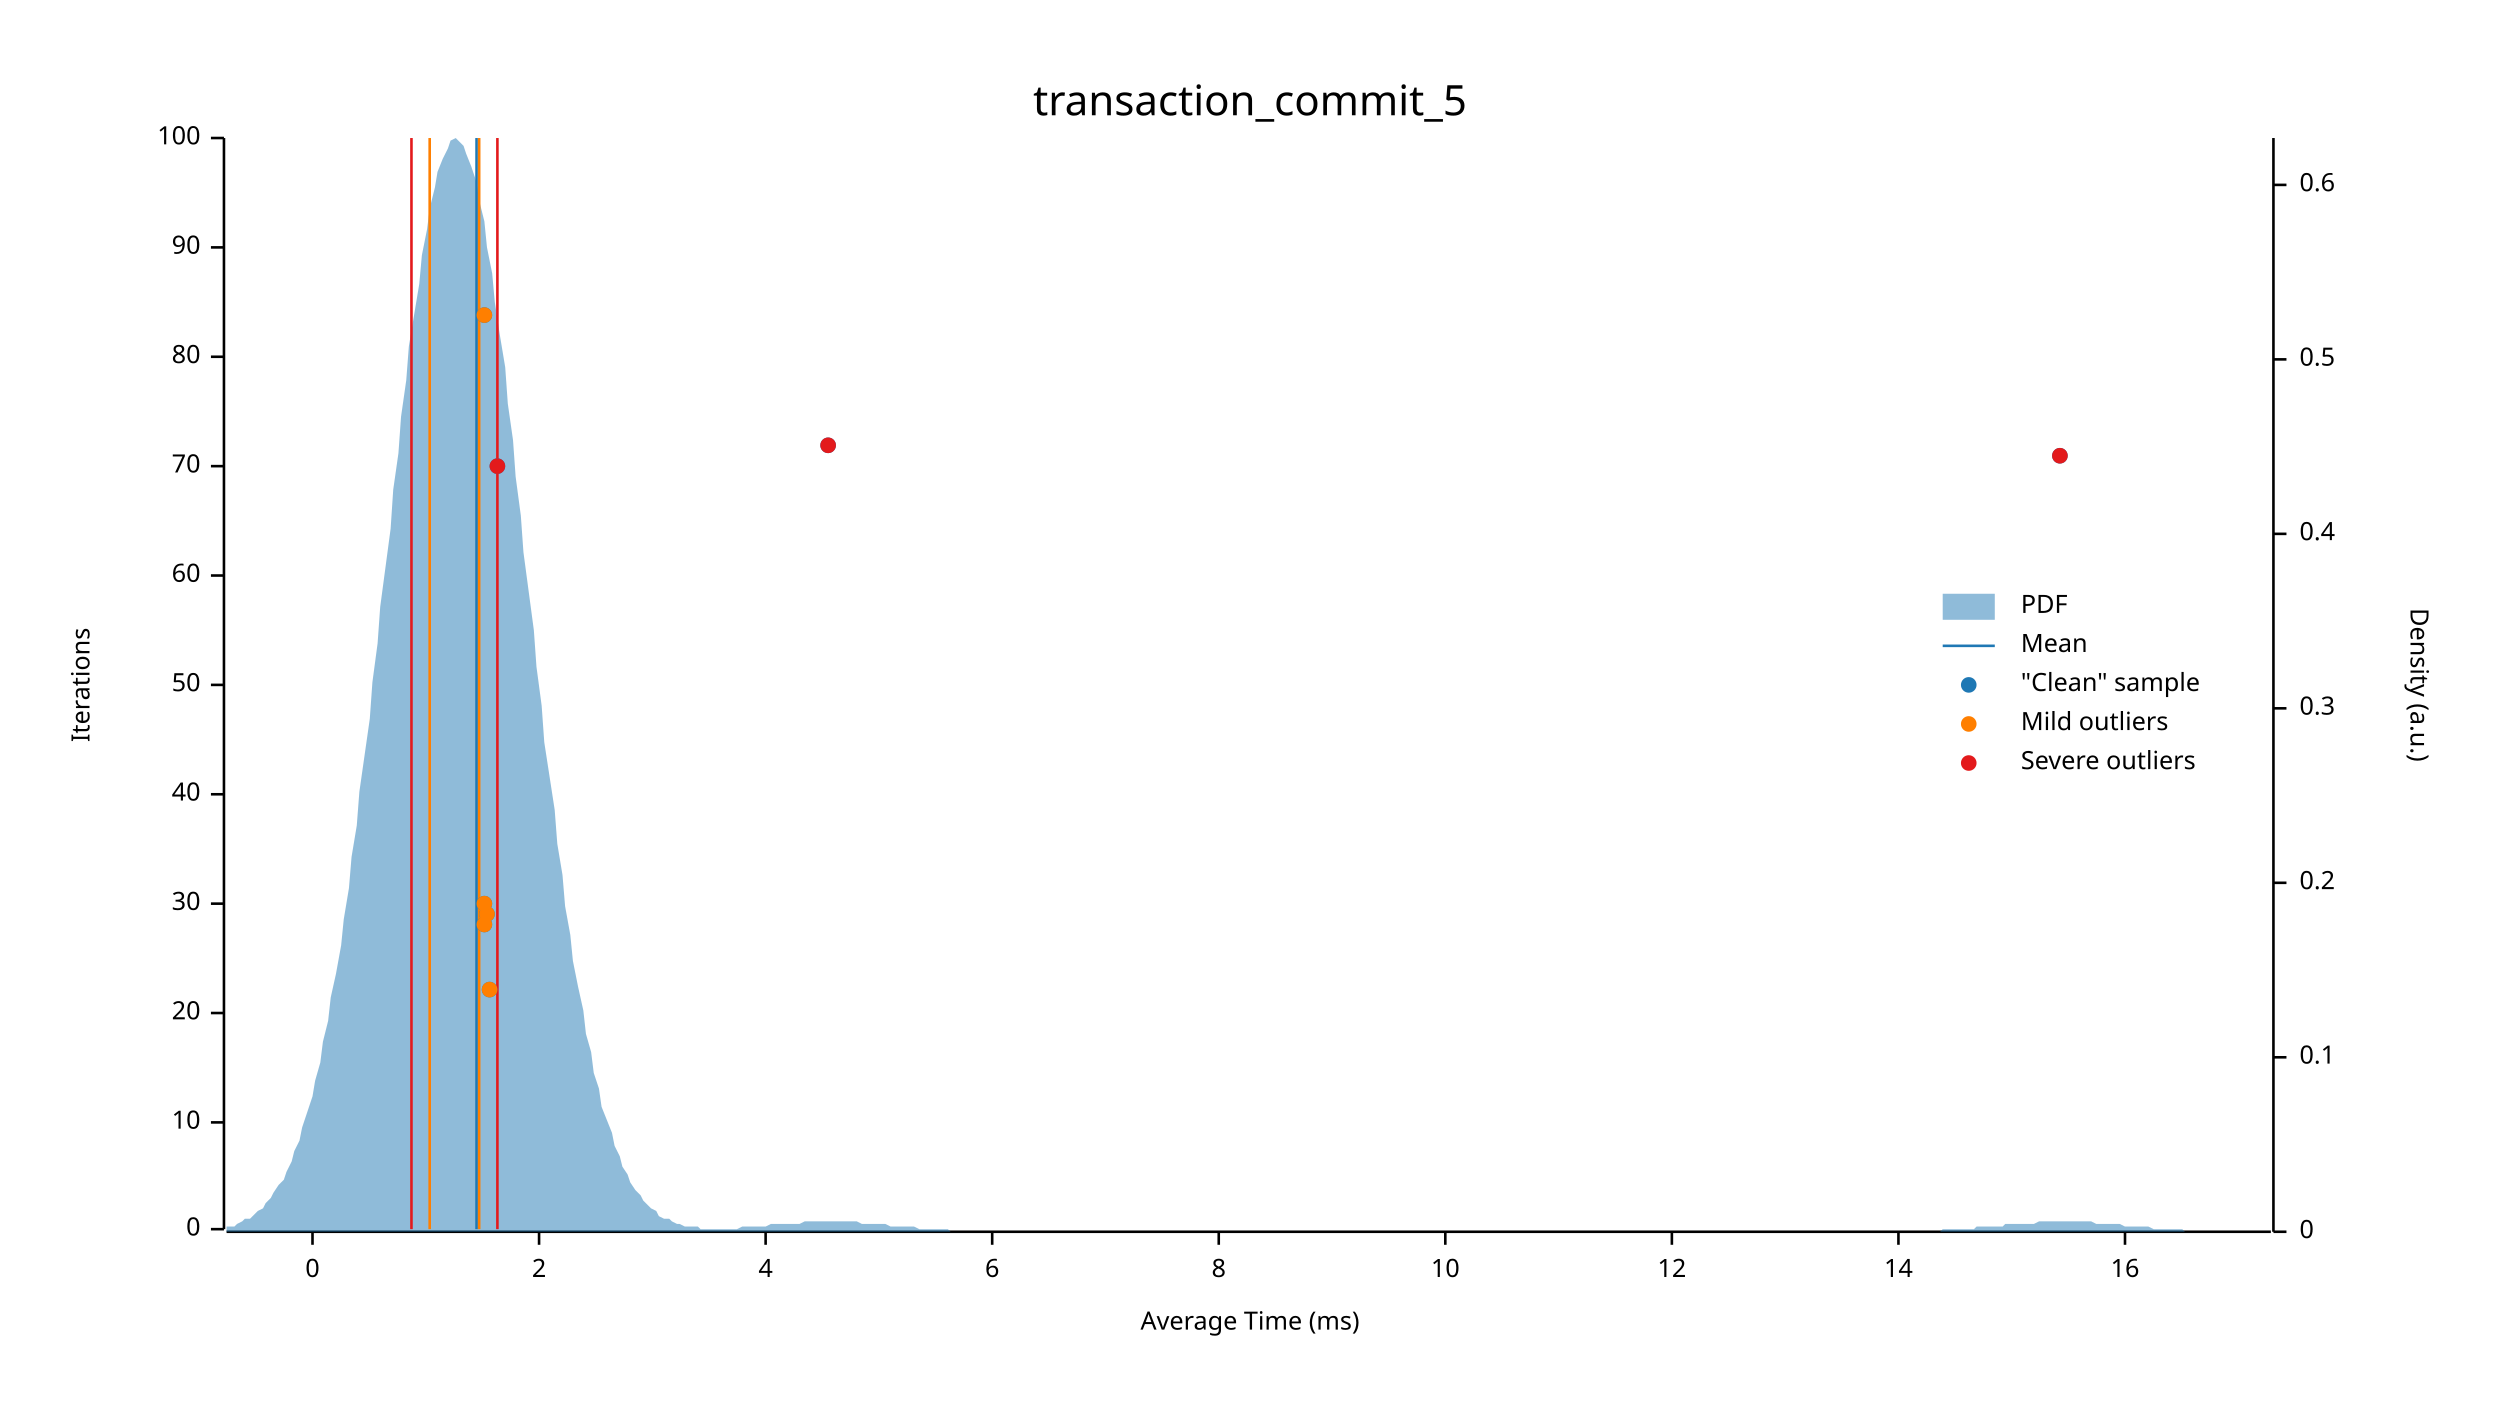
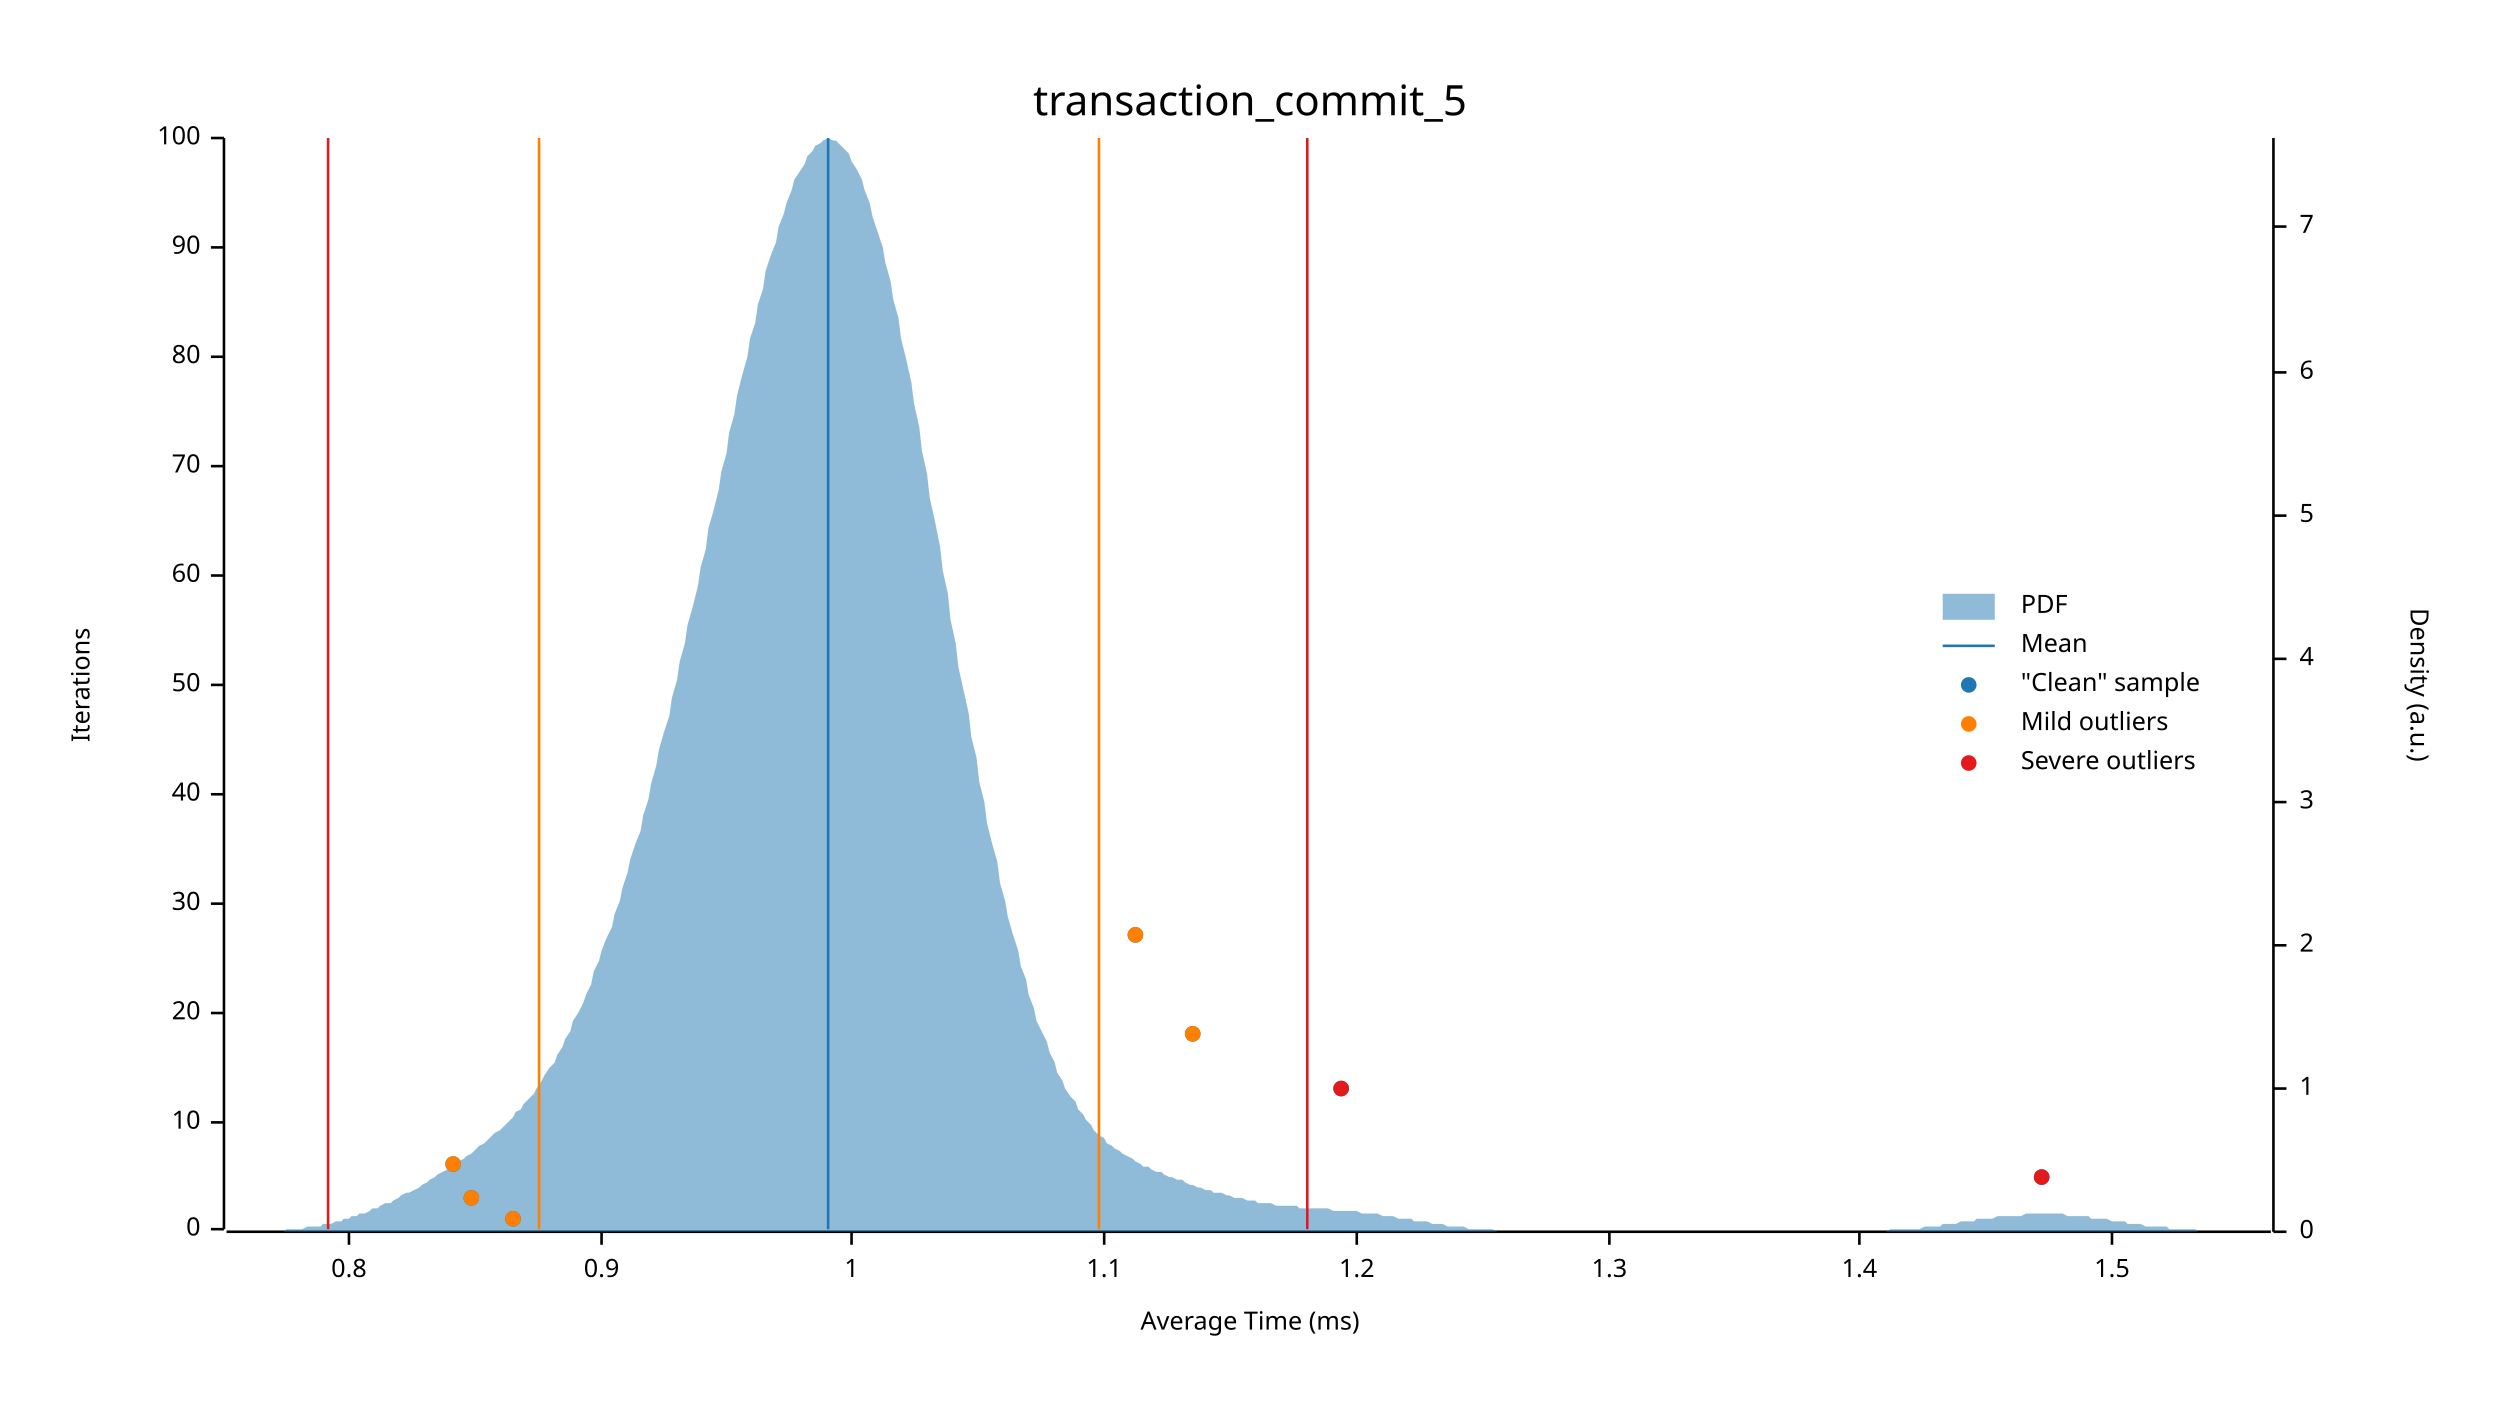
<svg xmlns="http://www.w3.org/2000/svg" width="960" height="540" viewBox="0 0 960 540">
  <text x="480" y="32" dy="0.76em" text-anchor="middle" font-family="sans-serif" font-size="16.129" opacity="1" fill="#000000">
transaction_commit_5
</text>
  <text x="27" y="263" dy="0.76em" text-anchor="middle" font-family="sans-serif" font-size="9.677" opacity="1" fill="#000000" transform="rotate(270, 27, 263)">
Iterations
</text>
  <text x="480" y="513" dy="-0.5ex" text-anchor="middle" font-family="sans-serif" font-size="9.677" opacity="1" fill="#000000">
Average Time (ms)
</text>
  <polyline fill="none" opacity="1" stroke="#000000" stroke-width="1" points="86,53 86,472 " />
  <text x="77" y="472" dy="0.5ex" text-anchor="end" font-family="sans-serif" font-size="9.677" opacity="1" fill="#000000">
0
</text>
  <polyline fill="none" opacity="1" stroke="#000000" stroke-width="1" points="81,472 86,472 " />
  <text x="77" y="431" dy="0.5ex" text-anchor="end" font-family="sans-serif" font-size="9.677" opacity="1" fill="#000000">
10
</text>
  <polyline fill="none" opacity="1" stroke="#000000" stroke-width="1" points="81,431 86,431 " />
  <text x="77" y="389" dy="0.5ex" text-anchor="end" font-family="sans-serif" font-size="9.677" opacity="1" fill="#000000">
20
</text>
  <polyline fill="none" opacity="1" stroke="#000000" stroke-width="1" points="81,389 86,389 " />
  <text x="77" y="347" dy="0.5ex" text-anchor="end" font-family="sans-serif" font-size="9.677" opacity="1" fill="#000000">
30
</text>
  <polyline fill="none" opacity="1" stroke="#000000" stroke-width="1" points="81,347 86,347 " />
  <text x="77" y="305" dy="0.5ex" text-anchor="end" font-family="sans-serif" font-size="9.677" opacity="1" fill="#000000">
40
</text>
  <polyline fill="none" opacity="1" stroke="#000000" stroke-width="1" points="81,305 86,305 " />
  <text x="77" y="263" dy="0.5ex" text-anchor="end" font-family="sans-serif" font-size="9.677" opacity="1" fill="#000000">
50
</text>
  <polyline fill="none" opacity="1" stroke="#000000" stroke-width="1" points="81,263 86,263 " />
  <text x="77" y="221" dy="0.5ex" text-anchor="end" font-family="sans-serif" font-size="9.677" opacity="1" fill="#000000">
60
</text>
  <polyline fill="none" opacity="1" stroke="#000000" stroke-width="1" points="81,221 86,221 " />
  <text x="77" y="179" dy="0.5ex" text-anchor="end" font-family="sans-serif" font-size="9.677" opacity="1" fill="#000000">
70
</text>
  <polyline fill="none" opacity="1" stroke="#000000" stroke-width="1" points="81,179 86,179 " />
  <text x="77" y="137" dy="0.5ex" text-anchor="end" font-family="sans-serif" font-size="9.677" opacity="1" fill="#000000">
80
</text>
  <polyline fill="none" opacity="1" stroke="#000000" stroke-width="1" points="81,137 86,137 " />
  <text x="77" y="95" dy="0.5ex" text-anchor="end" font-family="sans-serif" font-size="9.677" opacity="1" fill="#000000">
90
</text>
  <polyline fill="none" opacity="1" stroke="#000000" stroke-width="1" points="81,95 86,95 " />
  <text x="77" y="53" dy="0.5ex" text-anchor="end" font-family="sans-serif" font-size="9.677" opacity="1" fill="#000000">
100
</text>
  <polyline fill="none" opacity="1" stroke="#000000" stroke-width="1" points="81,53 86,53 " />
  <polyline fill="none" opacity="1" stroke="#000000" stroke-width="1" points="87,473 872,473 " />
-   <text x="120" y="483" dy="0.76em" text-anchor="middle" font-family="sans-serif" font-size="9.677" opacity="1" fill="#000000">
- 0
+   <text x="134" y="483" dy="0.76em" text-anchor="middle" font-family="sans-serif" font-size="9.677" opacity="1" fill="#000000">
+ 0.8
</text>
-   <polyline fill="none" opacity="1" stroke="#000000" stroke-width="1" points="120,473 120,478 " />
-   <text x="207" y="483" dy="0.76em" text-anchor="middle" font-family="sans-serif" font-size="9.677" opacity="1" fill="#000000">
- 2
+   <polyline fill="none" opacity="1" stroke="#000000" stroke-width="1" points="134,473 134,478 " />
+   <text x="231" y="483" dy="0.76em" text-anchor="middle" font-family="sans-serif" font-size="9.677" opacity="1" fill="#000000">
+ 0.9
</text>
-   <polyline fill="none" opacity="1" stroke="#000000" stroke-width="1" points="207,473 207,478 " />
-   <text x="294" y="483" dy="0.76em" text-anchor="middle" font-family="sans-serif" font-size="9.677" opacity="1" fill="#000000">
- 4
+   <polyline fill="none" opacity="1" stroke="#000000" stroke-width="1" points="231,473 231,478 " />
+   <text x="327" y="483" dy="0.76em" text-anchor="middle" font-family="sans-serif" font-size="9.677" opacity="1" fill="#000000">
+ 1
</text>
-   <polyline fill="none" opacity="1" stroke="#000000" stroke-width="1" points="294,473 294,478 " />
-   <text x="381" y="483" dy="0.76em" text-anchor="middle" font-family="sans-serif" font-size="9.677" opacity="1" fill="#000000">
- 6
+   <polyline fill="none" opacity="1" stroke="#000000" stroke-width="1" points="327,473 327,478 " />
+   <text x="424" y="483" dy="0.76em" text-anchor="middle" font-family="sans-serif" font-size="9.677" opacity="1" fill="#000000">
+ 1.1
</text>
-   <polyline fill="none" opacity="1" stroke="#000000" stroke-width="1" points="381,473 381,478 " />
-   <text x="468" y="483" dy="0.76em" text-anchor="middle" font-family="sans-serif" font-size="9.677" opacity="1" fill="#000000">
- 8
+   <polyline fill="none" opacity="1" stroke="#000000" stroke-width="1" points="424,473 424,478 " />
+   <text x="521" y="483" dy="0.76em" text-anchor="middle" font-family="sans-serif" font-size="9.677" opacity="1" fill="#000000">
+ 1.2
</text>
-   <polyline fill="none" opacity="1" stroke="#000000" stroke-width="1" points="468,473 468,478 " />
-   <text x="555" y="483" dy="0.76em" text-anchor="middle" font-family="sans-serif" font-size="9.677" opacity="1" fill="#000000">
- 10
+   <polyline fill="none" opacity="1" stroke="#000000" stroke-width="1" points="521,473 521,478 " />
+   <text x="618" y="483" dy="0.76em" text-anchor="middle" font-family="sans-serif" font-size="9.677" opacity="1" fill="#000000">
+ 1.3
</text>
-   <polyline fill="none" opacity="1" stroke="#000000" stroke-width="1" points="555,473 555,478 " />
-   <text x="642" y="483" dy="0.76em" text-anchor="middle" font-family="sans-serif" font-size="9.677" opacity="1" fill="#000000">
- 12
+   <polyline fill="none" opacity="1" stroke="#000000" stroke-width="1" points="618,473 618,478 " />
+   <text x="714" y="483" dy="0.76em" text-anchor="middle" font-family="sans-serif" font-size="9.677" opacity="1" fill="#000000">
+ 1.4
</text>
-   <polyline fill="none" opacity="1" stroke="#000000" stroke-width="1" points="642,473 642,478 " />
-   <text x="729" y="483" dy="0.76em" text-anchor="middle" font-family="sans-serif" font-size="9.677" opacity="1" fill="#000000">
- 14
+   <polyline fill="none" opacity="1" stroke="#000000" stroke-width="1" points="714,473 714,478 " />
+   <text x="811" y="483" dy="0.76em" text-anchor="middle" font-family="sans-serif" font-size="9.677" opacity="1" fill="#000000">
+ 1.5
</text>
-   <polyline fill="none" opacity="1" stroke="#000000" stroke-width="1" points="729,473 729,478 " />
-   <text x="816" y="483" dy="0.76em" text-anchor="middle" font-family="sans-serif" font-size="9.677" opacity="1" fill="#000000">
- 16
- </text>
-   <polyline fill="none" opacity="1" stroke="#000000" stroke-width="1" points="816,473 816,478 " />
+   <polyline fill="none" opacity="1" stroke="#000000" stroke-width="1" points="811,473 811,478 " />
  <text x="933" y="263" dy="0.76em" text-anchor="middle" font-family="sans-serif" font-size="9.677" opacity="1" fill="#000000" transform="rotate(90, 933, 263)">
Density (a.u.)
</text>
  <polyline fill="none" opacity="1" stroke="#000000" stroke-width="1" points="873,53 873,473 " />
  <text x="883" y="473" dy="0.5ex" text-anchor="start" font-family="sans-serif" font-size="9.677" opacity="1" fill="#000000">
0
</text>
  <polyline fill="none" opacity="1" stroke="#000000" stroke-width="1" points="873,473 878,473 " />
-   <text x="883" y="406" dy="0.5ex" text-anchor="start" font-family="sans-serif" font-size="9.677" opacity="1" fill="#000000">
- 0.1
+   <text x="883" y="418" dy="0.5ex" text-anchor="start" font-family="sans-serif" font-size="9.677" opacity="1" fill="#000000">
+ 1
</text>
-   <polyline fill="none" opacity="1" stroke="#000000" stroke-width="1" points="873,406 878,406 " />
-   <text x="883" y="339" dy="0.5ex" text-anchor="start" font-family="sans-serif" font-size="9.677" opacity="1" fill="#000000">
- 0.2
+   <polyline fill="none" opacity="1" stroke="#000000" stroke-width="1" points="873,418 878,418 " />
+   <text x="883" y="363" dy="0.5ex" text-anchor="start" font-family="sans-serif" font-size="9.677" opacity="1" fill="#000000">
+ 2
</text>
-   <polyline fill="none" opacity="1" stroke="#000000" stroke-width="1" points="873,339 878,339 " />
-   <text x="883" y="272" dy="0.5ex" text-anchor="start" font-family="sans-serif" font-size="9.677" opacity="1" fill="#000000">
- 0.3
+   <polyline fill="none" opacity="1" stroke="#000000" stroke-width="1" points="873,363 878,363 " />
+   <text x="883" y="308" dy="0.5ex" text-anchor="start" font-family="sans-serif" font-size="9.677" opacity="1" fill="#000000">
+ 3
</text>
-   <polyline fill="none" opacity="1" stroke="#000000" stroke-width="1" points="873,272 878,272 " />
-   <text x="883" y="205" dy="0.5ex" text-anchor="start" font-family="sans-serif" font-size="9.677" opacity="1" fill="#000000">
- 0.4
+   <polyline fill="none" opacity="1" stroke="#000000" stroke-width="1" points="873,308 878,308 " />
+   <text x="883" y="253" dy="0.5ex" text-anchor="start" font-family="sans-serif" font-size="9.677" opacity="1" fill="#000000">
+ 4
</text>
-   <polyline fill="none" opacity="1" stroke="#000000" stroke-width="1" points="873,205 878,205 " />
-   <text x="883" y="138" dy="0.5ex" text-anchor="start" font-family="sans-serif" font-size="9.677" opacity="1" fill="#000000">
- 0.5
+   <polyline fill="none" opacity="1" stroke="#000000" stroke-width="1" points="873,253 878,253 " />
+   <text x="883" y="198" dy="0.5ex" text-anchor="start" font-family="sans-serif" font-size="9.677" opacity="1" fill="#000000">
+ 5
</text>
-   <polyline fill="none" opacity="1" stroke="#000000" stroke-width="1" points="873,138 878,138 " />
-   <text x="883" y="71" dy="0.5ex" text-anchor="start" font-family="sans-serif" font-size="9.677" opacity="1" fill="#000000">
- 0.6
+   <polyline fill="none" opacity="1" stroke="#000000" stroke-width="1" points="873,198 878,198 " />
+   <text x="883" y="143" dy="0.5ex" text-anchor="start" font-family="sans-serif" font-size="9.677" opacity="1" fill="#000000">
+ 6
</text>
-   <polyline fill="none" opacity="1" stroke="#000000" stroke-width="1" points="873,71 878,71 " />
-   <polygon opacity="0.5" fill="#1F78B4" points="87,471 88,471 90,471 91,470 93,469 94,468 96,468 98,466 99,465 101,464 102,462 104,460 105,458 107,455 109,453 110,450 112,446 113,442 115,438 116,433 118,427 120,421 121,415 123,408 124,400 126,392 127,383 129,374 131,363 132,353 134,341 135,329 137,317 138,304 140,290 142,276 143,262 145,247 146,233 148,218 150,203 151,188 153,174 154,160 156,146 157,133 159,121 161,109 162,98 164,88 165,80 167,72 168,66 170,61 172,57 173,54 175,53 176,54 178,56 179,59 181,64 183,70 184,77 186,85 187,95 189,105 190,116 192,129 194,141 195,155 197,169 198,183 200,198 201,212 203,227 205,242 206,256 208,271 209,285 211,298 213,311 214,324 216,336 217,348 219,359 220,369 222,379 224,388 225,397 227,404 228,412 230,418 231,425 233,430 235,435 236,440 238,444 239,448 241,451 242,454 244,457 246,459 247,461 249,463 250,464 252,465 253,467 255,468 257,468 258,469 260,470 261,470 263,471 264,471 266,471 268,471 269,472 271,472 272,472 274,472 276,472 277,472 279,472 280,472 282,472 283,472 285,471 287,471 288,471 290,471 291,471 293,471 294,471 296,470 298,470 299,470 301,470 302,470 304,470 305,470 307,470 309,469 310,469 312,469 313,469 315,469 316,469 318,469 320,469 321,469 323,469 324,469 326,469 327,469 329,469 331,470 332,470 334,470 335,470 337,470 339,470 340,470 342,471 343,471 345,471 346,471 348,471 350,471 351,471 353,472 354,472 356,472 357,472 359,472 361,472 362,472 364,472 365,473 367,473 368,473 370,473 372,473 373,473 375,473 376,473 378,473 379,473 381,473 383,473 384,473 386,473 387,473 389,473 391,473 392,473 394,473 395,473 397,473 398,473 400,473 402,473 403,473 405,473 406,473 408,473 409,473 411,473 413,473 414,473 416,473 417,473 419,473 420,473 422,473 424,473 425,473 427,473 428,473 430,473 431,473 433,473 435,473 436,473 438,473 439,473 441,473 442,473 444,473 446,473 447,473 449,473 450,473 452,473 454,473 455,473 457,473 458,473 460,473 461,473 463,473 465,473 466,473 468,473 469,473 471,473 472,473 474,473 476,473 477,473 479,473 480,473 482,473 483,473 485,473 487,473 488,473 490,473 491,473 493,473 494,473 496,473 498,473 499,473 501,473 502,473 504,473 505,473 507,473 509,473 510,473 512,473 513,473 515,473 517,473 518,473 520,473 521,473 523,473 524,473 526,473 528,473 529,473 531,473 532,473 534,473 535,473 537,473 539,473 540,473 542,473 543,473 545,473 546,473 548,473 550,473 551,473 553,473 554,473 556,473 557,473 559,473 561,473 562,473 564,473 565,473 567,473 568,473 570,473 572,473 573,473 575,473 576,473 578,473 580,473 581,473 583,473 584,473 586,473 587,473 589,473 591,473 592,473 594,473 595,473 597,473 598,473 600,473 602,473 603,473 605,473 606,473 608,473 609,473 611,473 613,473 614,473 616,473 617,473 619,473 620,473 622,473 624,473 625,473 627,473 628,473 630,473 632,473 633,473 635,473 636,473 638,473 639,473 641,473 643,473 644,473 646,473 647,473 649,473 650,473 652,473 654,473 655,473 657,473 658,473 660,473 661,473 663,473 665,473 666,473 668,473 669,473 671,473 672,473 674,473 676,473 677,473 679,473 680,473 682,473 683,473 685,473 687,473 688,473 690,473 691,473 693,473 695,473 696,473 698,473 699,473 701,473 702,473 704,473 706,473 707,473 709,473 710,473 712,473 713,473 715,473 717,473 718,473 720,473 721,473 723,473 724,473 726,473 728,473 729,473 731,473 732,473 734,473 735,473 737,473 739,473 740,473 742,473 743,473 745,473 746,472 748,472 750,472 751,472 753,472 754,472 756,472 758,472 759,471 761,471 762,471 764,471 765,471 767,471 769,471 770,470 772,470 773,470 775,470 776,470 778,470 780,470 781,470 783,469 784,469 786,469 787,469 789,469 791,469 792,469 794,469 795,469 797,469 798,469 800,469 802,469 803,469 805,470 806,470 808,470 809,470 811,470 813,470 814,470 816,471 817,471 819,471 821,471 822,471 824,471 825,471 827,472 828,472 830,472 832,472 833,472 835,472 836,472 838,472 839,473 841,473 843,473 844,473 846,473 847,473 849,473 850,473 852,473 854,473 855,473 857,473 858,473 860,473 861,473 863,473 865,473 866,473 868,473 869,473 871,473 873,473 873,473 87,473 " />
-   <polyline fill="none" opacity="1" stroke="#1F78B4" stroke-width="1" points="183,472 183,53 " />
-   <polyline fill="none" opacity="1" stroke="#FF7F00" stroke-width="1" points="165,472 165,53 " />
-   <polyline fill="none" opacity="1" stroke="#FF7F00" stroke-width="1" points="184,472 184,53 " />
-   <polyline fill="none" opacity="1" stroke="#E31A1C" stroke-width="1" points="158,472 158,53 " />
-   <polyline fill="none" opacity="1" stroke="#E31A1C" stroke-width="1" points="191,472 191,53 " />
-   <circle cx="188" cy="380" r="3" opacity="1" fill="#1F78B4" stroke="none" stroke-width="1" />
-   <circle cx="186" cy="355" r="3" opacity="1" fill="#1F78B4" stroke="none" stroke-width="1" />
-   <circle cx="187" cy="351" r="3" opacity="1" fill="#1F78B4" stroke="none" stroke-width="1" />
-   <circle cx="186" cy="347" r="3" opacity="1" fill="#1F78B4" stroke="none" stroke-width="1" />
-   <circle cx="191" cy="179" r="3" opacity="1" fill="#1F78B4" stroke="none" stroke-width="1" />
-   <circle cx="791" cy="175" r="3" opacity="1" fill="#1F78B4" stroke="none" stroke-width="1" />
-   <circle cx="318" cy="171" r="3" opacity="1" fill="#1F78B4" stroke="none" stroke-width="1" />
-   <circle cx="186" cy="121" r="3" opacity="1" fill="#1F78B4" stroke="none" stroke-width="1" />
-   <circle cx="188" cy="380" r="3" opacity="1" fill="#FF7F00" stroke="none" stroke-width="1" />
-   <circle cx="186" cy="355" r="3" opacity="1" fill="#FF7F00" stroke="none" stroke-width="1" />
-   <circle cx="187" cy="351" r="3" opacity="1" fill="#FF7F00" stroke="none" stroke-width="1" />
-   <circle cx="186" cy="347" r="3" opacity="1" fill="#FF7F00" stroke="none" stroke-width="1" />
-   <circle cx="186" cy="121" r="3" opacity="1" fill="#FF7F00" stroke="none" stroke-width="1" />
-   <circle cx="191" cy="179" r="3" opacity="1" fill="#E31A1C" stroke="none" stroke-width="1" />
-   <circle cx="791" cy="175" r="3" opacity="1" fill="#E31A1C" stroke="none" stroke-width="1" />
-   <circle cx="318" cy="171" r="3" opacity="1" fill="#E31A1C" stroke="none" stroke-width="1" />
+   <polyline fill="none" opacity="1" stroke="#000000" stroke-width="1" points="873,143 878,143 " />
+   <text x="883" y="87" dy="0.5ex" text-anchor="start" font-family="sans-serif" font-size="9.677" opacity="1" fill="#000000">
+ 7
+ </text>
+   <polyline fill="none" opacity="1" stroke="#000000" stroke-width="1" points="873,87 878,87 " />
+   <polygon opacity="0.5" fill="#1F78B4" points="87,473 88,473 90,473 91,473 93,473 94,473 96,473 98,473 99,473 101,473 102,473 104,473 105,473 107,473 109,473 110,472 112,472 113,472 115,472 116,472 118,471 120,471 121,471 123,471 124,470 126,470 127,470 129,469 131,469 132,468 134,468 135,467 137,467 138,466 140,466 142,465 143,464 145,464 146,463 148,462 150,462 151,461 153,460 154,459 156,458 157,458 159,457 161,456 162,455 164,454 165,453 167,452 168,451 170,450 172,449 173,448 175,447 176,446 178,445 179,444 181,443 183,441 184,440 186,439 187,438 189,436 190,435 192,434 194,432 195,431 197,429 198,427 200,426 201,424 203,422 205,420 206,418 208,415 209,413 211,410 213,408 214,405 216,402 217,399 219,396 220,392 222,389 224,385 225,382 227,378 228,373 230,369 231,365 233,360 235,356 236,351 238,346 239,341 241,335 242,330 244,324 246,319 247,313 249,307 250,301 252,294 253,288 255,281 257,275 258,268 260,261 261,254 263,247 264,240 266,233 268,225 269,218 271,211 272,203 274,196 276,188 277,181 279,174 280,166 282,159 283,152 285,144 287,137 288,130 290,124 291,117 293,111 294,104 296,98 298,93 299,87 301,82 302,78 304,73 305,69 307,66 309,63 310,60 312,58 313,56 315,55 316,54 318,53 320,54 321,54 323,56 324,57 326,59 327,62 329,65 331,69 332,73 334,78 335,83 337,89 339,95 340,101 342,108 343,115 345,122 346,130 348,138 350,147 351,155 353,164 354,173 356,182 357,191 359,200 361,210 362,219 364,228 365,238 367,247 368,256 370,265 372,274 373,283 375,291 376,300 378,308 379,316 381,324 383,331 384,339 386,346 387,352 389,359 391,365 392,371 394,376 395,382 397,387 398,392 400,396 402,400 403,404 405,408 406,412 408,415 409,418 411,421 413,423 414,426 416,428 417,430 419,432 420,434 422,436 424,437 425,439 427,440 428,441 430,442 431,443 433,444 435,445 436,446 438,447 439,448 441,448 442,449 444,450 446,450 447,451 449,452 450,452 452,453 454,453 455,454 457,455 458,455 460,456 461,456 463,457 465,457 466,458 468,458 469,458 471,459 472,459 474,460 476,460 477,460 479,461 480,461 482,461 483,462 485,462 487,462 488,462 490,463 491,463 493,463 494,463 496,463 498,463 499,464 501,464 502,464 504,464 505,464 507,464 509,464 510,464 512,465 513,465 515,465 517,465 518,465 520,465 521,465 523,466 524,466 526,466 528,466 529,466 531,467 532,467 534,467 535,467 537,468 539,468 540,468 542,468 543,469 545,469 546,469 548,469 550,470 551,470 553,470 554,470 556,471 557,471 559,471 561,471 562,471 564,472 565,472 567,472 568,472 570,472 572,472 573,472 575,473 576,473 578,473 580,473 581,473 583,473 584,473 586,473 587,473 589,473 591,473 592,473 594,473 595,473 597,473 598,473 600,473 602,473 603,473 605,473 606,473 608,473 609,473 611,473 613,473 614,473 616,473 617,473 619,473 620,473 622,473 624,473 625,473 627,473 628,473 630,473 632,473 633,473 635,473 636,473 638,473 639,473 641,473 643,473 644,473 646,473 647,473 649,473 650,473 652,473 654,473 655,473 657,473 658,473 660,473 661,473 663,473 665,473 666,473 668,473 669,473 671,473 672,473 674,473 676,473 677,473 679,473 680,473 682,473 683,473 685,473 687,473 688,473 690,473 691,473 693,473 695,473 696,473 698,473 699,473 701,473 702,473 704,473 706,473 707,473 709,473 710,473 712,473 713,473 715,473 717,473 718,473 720,473 721,473 723,473 724,473 726,472 728,472 729,472 731,472 732,472 734,472 735,472 737,472 739,471 740,471 742,471 743,471 745,471 746,470 748,470 750,470 751,470 753,469 754,469 756,469 758,469 759,468 761,468 762,468 764,468 765,468 767,467 769,467 770,467 772,467 773,467 775,467 776,467 778,466 780,466 781,466 783,466 784,466 786,466 787,466 789,466 791,466 792,466 794,467 795,467 797,467 798,467 800,467 802,467 803,468 805,468 806,468 808,468 809,468 811,469 813,469 814,469 816,469 817,470 819,470 821,470 822,470 824,471 825,471 827,471 828,471 830,471 832,471 833,472 835,472 836,472 838,472 839,472 841,472 843,472 844,473 846,473 847,473 849,473 850,473 852,473 854,473 855,473 857,473 858,473 860,473 861,473 863,473 865,473 866,473 868,473 869,473 871,473 873,473 873,473 87,473 " />
+   <polyline fill="none" opacity="1" stroke="#1F78B4" stroke-width="1" points="318,472 318,53 " />
+   <polyline fill="none" opacity="1" stroke="#FF7F00" stroke-width="1" points="207,472 207,53 " />
+   <polyline fill="none" opacity="1" stroke="#FF7F00" stroke-width="1" points="422,472 422,53 " />
+   <polyline fill="none" opacity="1" stroke="#E31A1C" stroke-width="1" points="126,472 126,53 " />
+   <polyline fill="none" opacity="1" stroke="#E31A1C" stroke-width="1" points="502,472 502,53 " />
+   <circle cx="197" cy="468" r="3" opacity="1" fill="#1F78B4" stroke="none" stroke-width="1" />
+   <circle cx="181" cy="460" r="3" opacity="1" fill="#1F78B4" stroke="none" stroke-width="1" />
+   <circle cx="784" cy="452" r="3" opacity="1" fill="#1F78B4" stroke="none" stroke-width="1" />
+   <circle cx="174" cy="447" r="3" opacity="1" fill="#1F78B4" stroke="none" stroke-width="1" />
+   <circle cx="515" cy="418" r="3" opacity="1" fill="#1F78B4" stroke="none" stroke-width="1" />
+   <circle cx="458" cy="397" r="3" opacity="1" fill="#1F78B4" stroke="none" stroke-width="1" />
+   <circle cx="436" cy="359" r="3" opacity="1" fill="#1F78B4" stroke="none" stroke-width="1" />
+   <circle cx="197" cy="468" r="3" opacity="1" fill="#FF7F00" stroke="none" stroke-width="1" />
+   <circle cx="181" cy="460" r="3" opacity="1" fill="#FF7F00" stroke="none" stroke-width="1" />
+   <circle cx="174" cy="447" r="3" opacity="1" fill="#FF7F00" stroke="none" stroke-width="1" />
+   <circle cx="458" cy="397" r="3" opacity="1" fill="#FF7F00" stroke="none" stroke-width="1" />
+   <circle cx="436" cy="359" r="3" opacity="1" fill="#FF7F00" stroke="none" stroke-width="1" />
+   <circle cx="784" cy="452" r="3" opacity="1" fill="#E31A1C" stroke="none" stroke-width="1" />
+   <circle cx="515" cy="418" r="3" opacity="1" fill="#E31A1C" stroke="none" stroke-width="1" />
  <text x="776" y="228" dy="0.76em" text-anchor="start" font-family="sans-serif" font-size="9.677" opacity="1" fill="#000000">
PDF
</text>
  <text x="776" y="243" dy="0.76em" text-anchor="start" font-family="sans-serif" font-size="9.677" opacity="1" fill="#000000">
Mean
</text>
  <text x="776" y="258" dy="0.76em" text-anchor="start" font-family="sans-serif" font-size="9.677" opacity="1" fill="#000000">
"Clean" sample
</text>
  <text x="776" y="273" dy="0.76em" text-anchor="start" font-family="sans-serif" font-size="9.677" opacity="1" fill="#000000">
Mild outliers
</text>
  <text x="776" y="288" dy="0.76em" text-anchor="start" font-family="sans-serif" font-size="9.677" opacity="1" fill="#000000">
Severe outliers
</text>
  <rect x="746" y="228" width="20" height="10" opacity="0.5" fill="#1F78B4" stroke="none" />
  <polyline fill="none" opacity="1" stroke="#1F78B4" stroke-width="1" points="746,248 766,248 " />
  <circle cx="756" cy="263" r="3" opacity="1" fill="#1F78B4" stroke="none" stroke-width="1" />
  <circle cx="756" cy="278" r="3" opacity="1" fill="#FF7F00" stroke="none" stroke-width="1" />
  <circle cx="756" cy="293" r="3" opacity="1" fill="#E31A1C" stroke="none" stroke-width="1" />
</svg>
